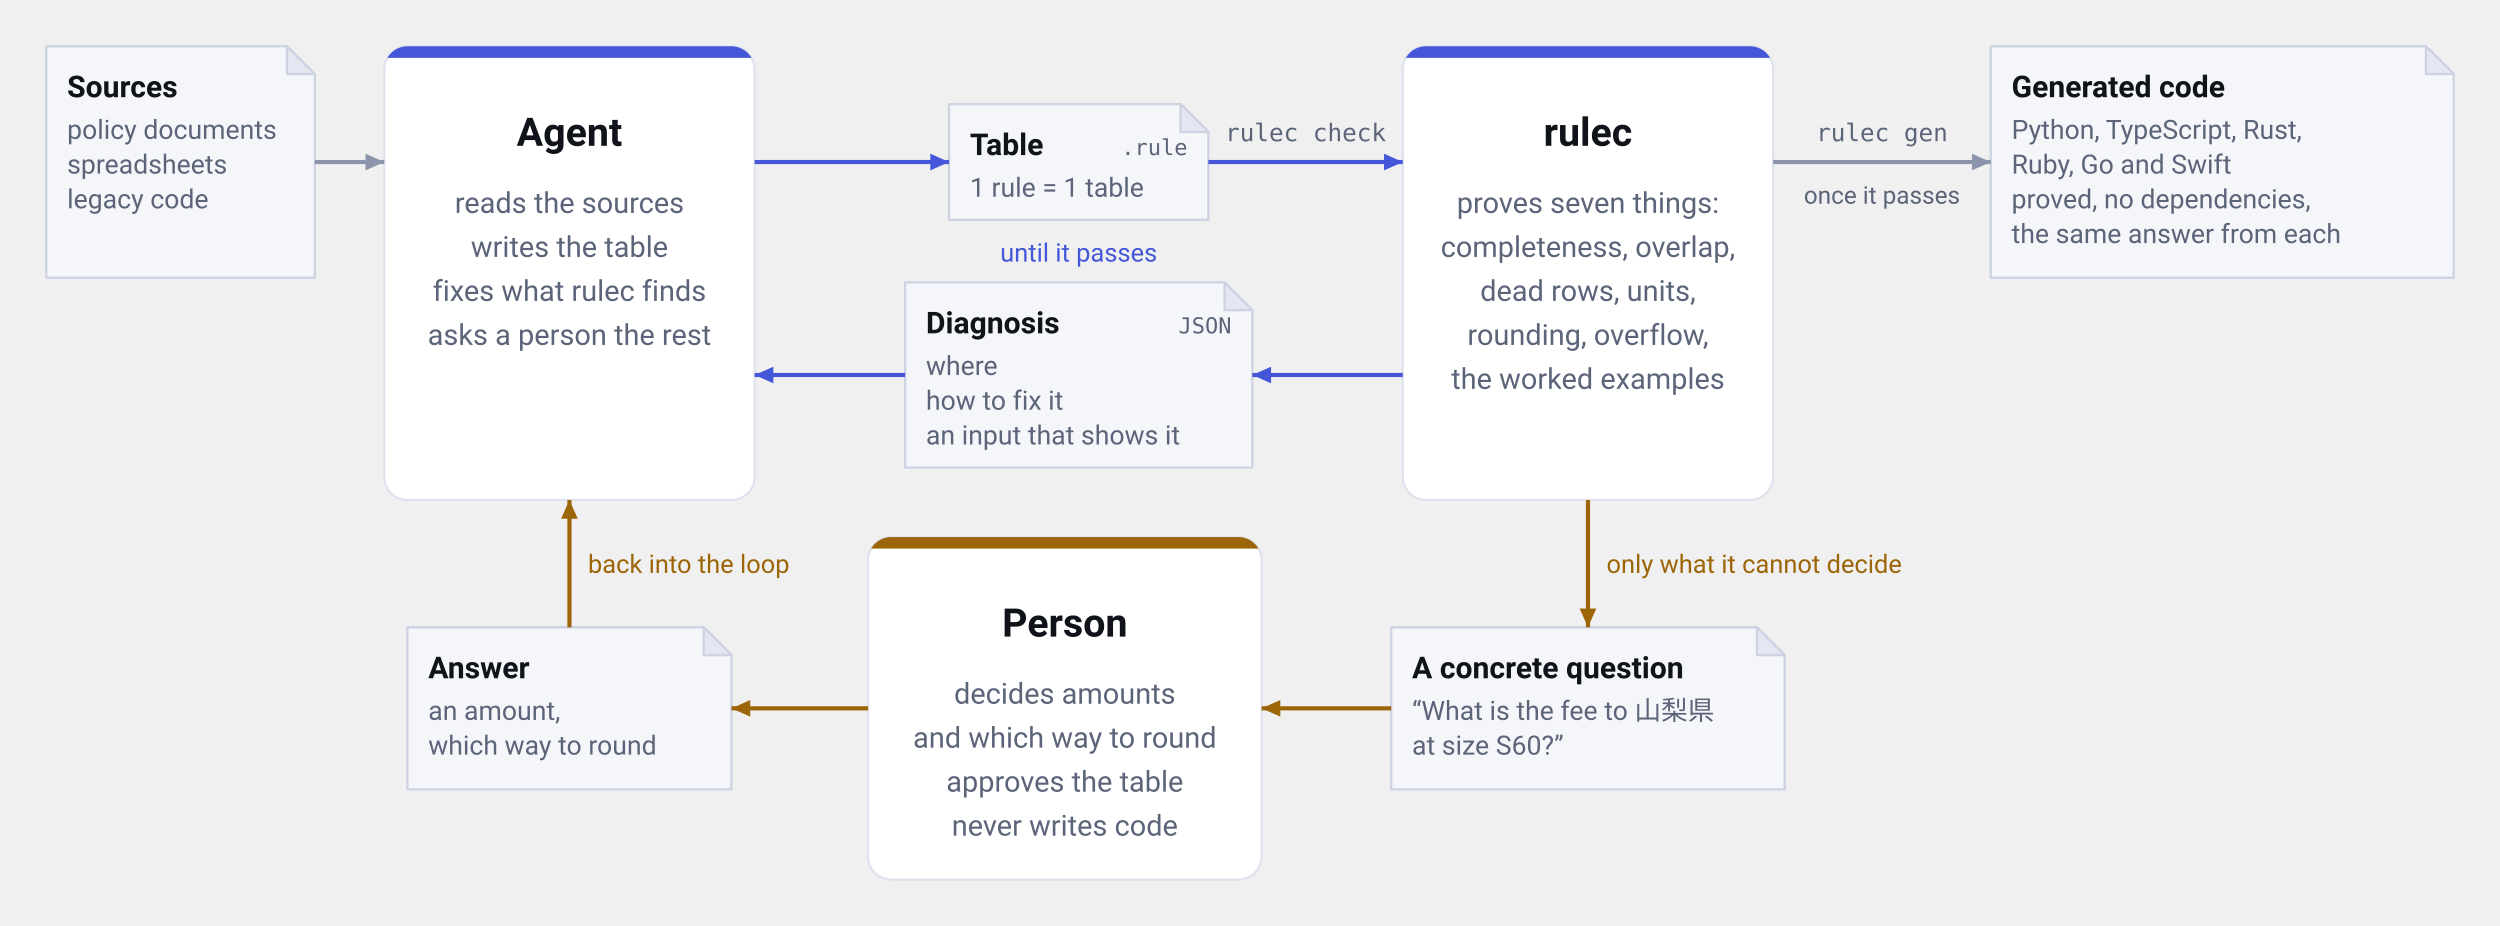
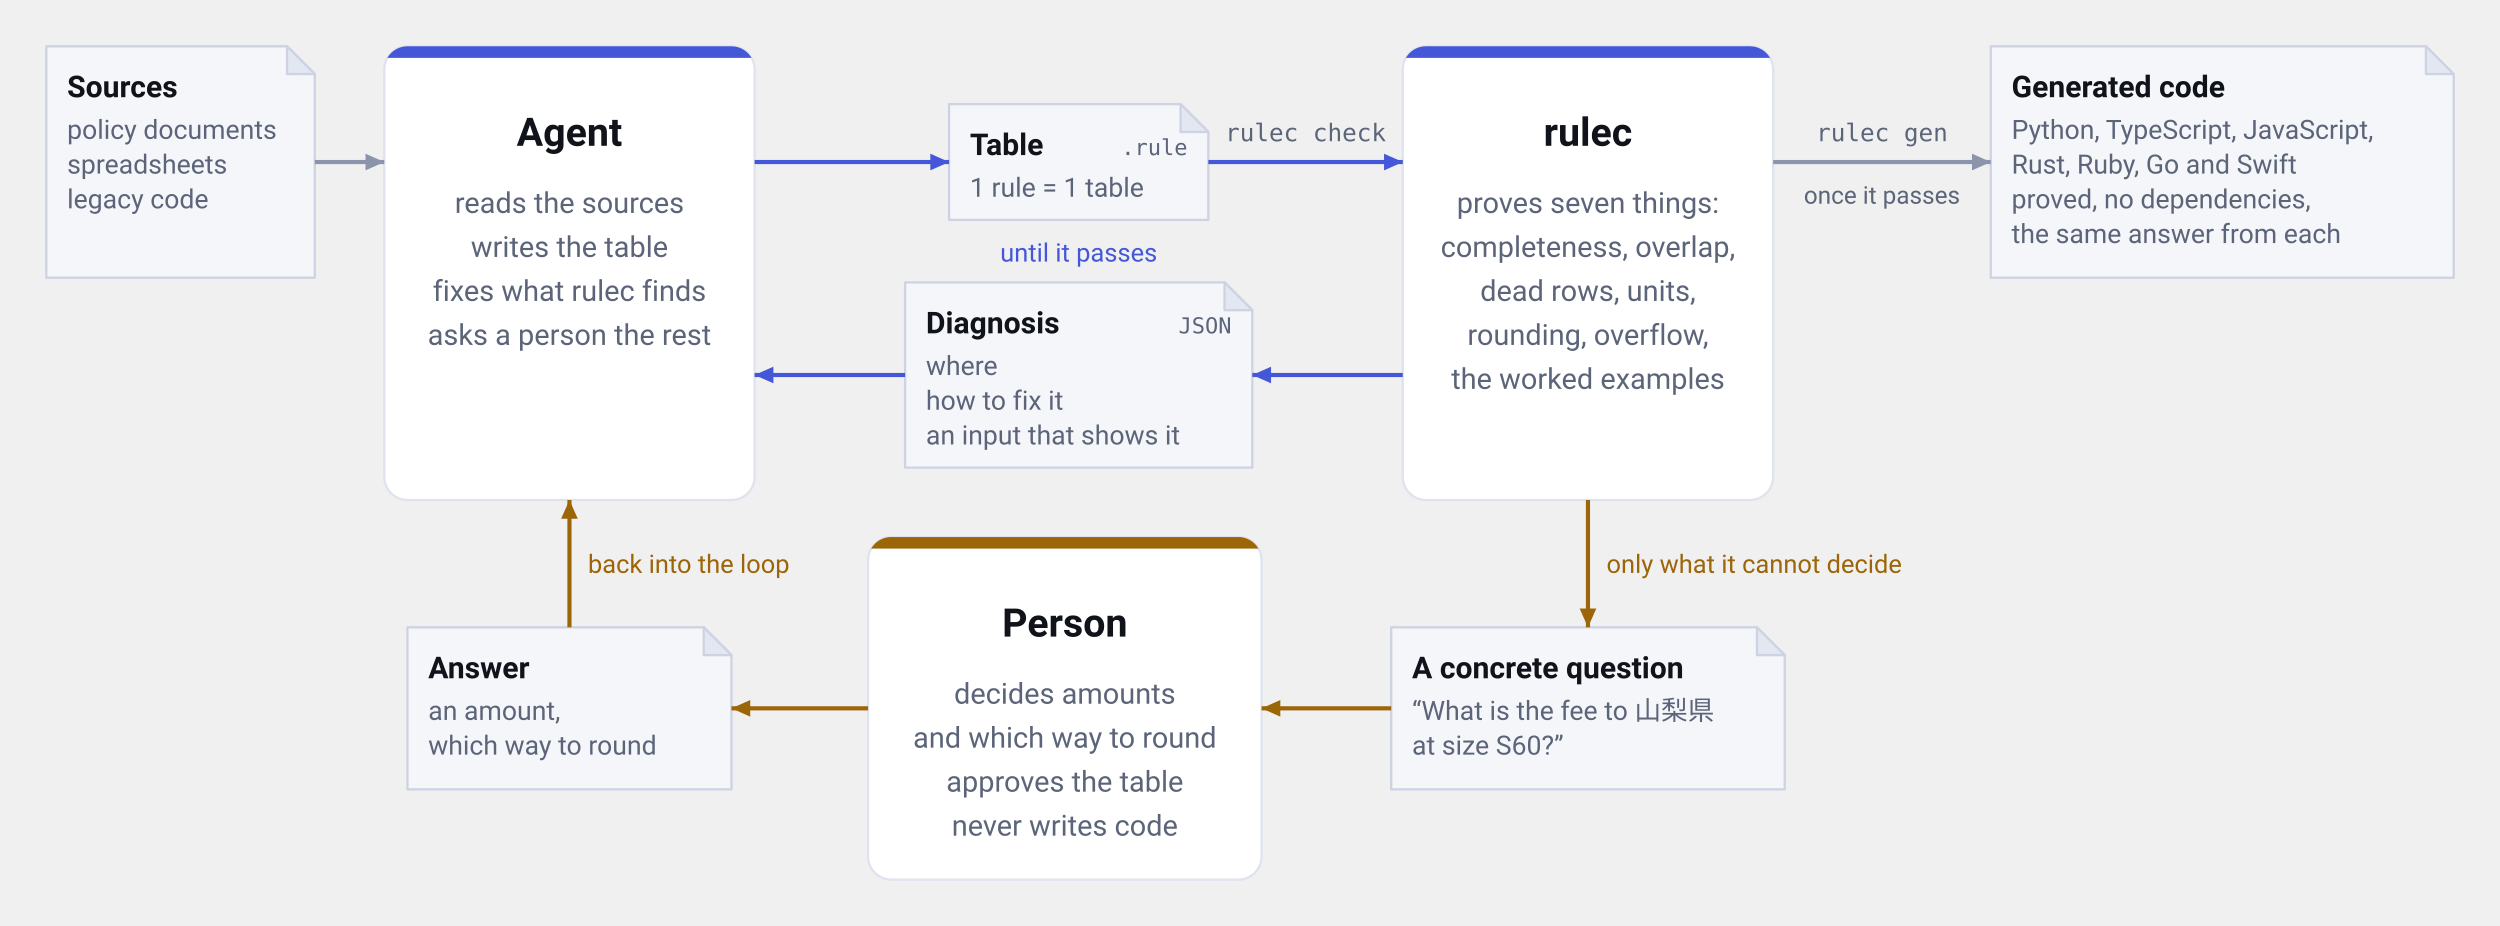
- <svg xmlns="http://www.w3.org/2000/svg" viewBox="0 0 1080 400" width="1080" height="400" role="img" aria-label="The agent reads the sources and writes the table (.rule), then runs rulec check. rulec returns a diagnosis - where, how to fix it, and an input that shows the problem - and the agent fixes the table until it passes. Only what the tool cannot decide reaches a person, as a question with a concrete case; the person answers with an amount or a rounding direction. Once the table passes, rulec gen emits proved Python, TypeScript, Rust, Ruby, Go and Swift." font-family="-apple-system, BlinkMacSystemFont, &quot;Hiragino Sans&quot;, &quot;Noto Sans JP&quot;, &quot;Yu Gothic&quot;, Meiryo, &quot;Segoe UI&quot;, Roboto, sans-serif">
+ <svg xmlns="http://www.w3.org/2000/svg" viewBox="0 0 1080 400" width="1080" height="400" role="img" aria-label="The agent reads the sources and writes the table (.rule), then runs rulec check. rulec returns a diagnosis - where, how to fix it, and an input that shows the problem - and the agent fixes the table until it passes. Only what the tool cannot decide reaches a person, as a question with a concrete case; the person answers with an amount or a rounding direction. Once the table passes, rulec gen emits proved Python, TypeScript, JavaScript, Rust, Ruby, Go and Swift." font-family="-apple-system, BlinkMacSystemFont, &quot;Hiragino Sans&quot;, &quot;Noto Sans JP&quot;, &quot;Yu Gothic&quot;, Meiryo, &quot;Segoe UI&quot;, Roboto, sans-serif">
  <defs>
    <marker id="head-neutral" viewBox="0 0 10 10" refX="9" refY="5" markerWidth="9" markerHeight="9" markerUnits="userSpaceOnUse" orient="auto">
      <path d="M0,1 L9,5 L0,9 Z" fill="#8b94ab" />
    </marker>
    <marker id="head-accent" viewBox="0 0 10 10" refX="9" refY="5" markerWidth="9" markerHeight="9" markerUnits="userSpaceOnUse" orient="auto">
      <path d="M0,1 L9,5 L0,9 Z" fill="#4457d8" />
    </marker>
    <marker id="head-human" viewBox="0 0 10 10" refX="9" refY="5" markerWidth="9" markerHeight="9" markerUnits="userSpaceOnUse" orient="auto">
      <path d="M0,1 L9,5 L0,9 Z" fill="#9c6508" />
    </marker>
  </defs>
  <clipPath id="clip-agent">
    <rect x="166" y="20" width="160" height="196" rx="10" />
  </clipPath>
  <rect x="166" y="20" width="160" height="196" rx="10" fill="#ffffff" stroke="#dfe3ee" />
  <rect x="166" y="20" width="160" height="5" fill="#4457d8" clip-path="url(#clip-agent)" />
  <text x="246.0" y="63" font-size="17" font-weight="700" text-anchor="middle" fill="#10131a">Agent</text>
  <text x="246.0" y="92" font-size="12.5" font-weight="400" text-anchor="middle" fill="#5b6478">reads the sources</text>
  <text x="246.0" y="111" font-size="12.5" font-weight="400" text-anchor="middle" fill="#5b6478">writes the table</text>
  <text x="246.0" y="130" font-size="12.5" font-weight="400" text-anchor="middle" fill="#5b6478">fixes what rulec finds</text>
  <text x="246.0" y="149" font-size="12.5" font-weight="400" text-anchor="middle" fill="#5b6478">asks a person the rest</text>
  <clipPath id="clip-rulec">
    <rect x="606" y="20" width="160" height="196" rx="10" />
  </clipPath>
  <rect x="606" y="20" width="160" height="196" rx="10" fill="#ffffff" stroke="#dfe3ee" />
  <rect x="606" y="20" width="160" height="5" fill="#4457d8" clip-path="url(#clip-rulec)" />
  <text x="686.0" y="63" font-size="17" font-weight="700" text-anchor="middle" fill="#10131a">rulec</text>
  <text x="686.0" y="92" font-size="12.5" font-weight="400" text-anchor="middle" fill="#5b6478">proves seven things:</text>
  <text x="686.0" y="111" font-size="12.5" font-weight="400" text-anchor="middle" fill="#5b6478">completeness, overlap,</text>
  <text x="686.0" y="130" font-size="12.5" font-weight="400" text-anchor="middle" fill="#5b6478">dead rows, units,</text>
  <text x="686.0" y="149" font-size="12.5" font-weight="400" text-anchor="middle" fill="#5b6478">rounding, overflow,</text>
  <text x="686.0" y="168" font-size="12.5" font-weight="400" text-anchor="middle" fill="#5b6478">the worked examples</text>
  <clipPath id="clip-person">
    <rect x="375" y="232" width="170" height="148" rx="10" />
  </clipPath>
  <rect x="375" y="232" width="170" height="148" rx="10" fill="#ffffff" stroke="#dfe3ee" />
  <rect x="375" y="232" width="170" height="5" fill="#9c6508" clip-path="url(#clip-person)" />
  <text x="460.0" y="275" font-size="17" font-weight="700" text-anchor="middle" fill="#10131a">Person</text>
  <text x="460.0" y="304" font-size="12.5" font-weight="400" text-anchor="middle" fill="#5b6478">decides amounts</text>
  <text x="460.0" y="323" font-size="12.5" font-weight="400" text-anchor="middle" fill="#5b6478">and which way to round</text>
  <text x="460.0" y="342" font-size="12.5" font-weight="400" text-anchor="middle" fill="#5b6478">approves the table</text>
  <text x="460.0" y="361" font-size="12.5" font-weight="400" text-anchor="middle" fill="#5b6478">never writes code</text>
  <path d="M20,20 H124 L136,32 V120 H20 Z" fill="#f5f6fa" stroke="#cdd3e2" stroke-linejoin="round" />
  <path d="M124,20 V32 H136 Z" fill="#e3e7f1" stroke="#cdd3e2" stroke-linejoin="round" />
  <text x="29" y="42" font-size="13" font-weight="600" text-anchor="start" fill="#10131a">Sources</text>
  <text x="29" y="60" font-size="11.5" font-weight="400" text-anchor="start" fill="#5b6478">policy documents</text>
  <text x="29" y="75" font-size="11.5" font-weight="400" text-anchor="start" fill="#5b6478">spreadsheets</text>
  <text x="29" y="90" font-size="11.5" font-weight="400" text-anchor="start" fill="#5b6478">legacy code</text>
  <path d="M410,45 H510 L522,57 V95 H410 Z" fill="#f5f6fa" stroke="#cdd3e2" stroke-linejoin="round" />
  <path d="M510,45 V57 H522 Z" fill="#e3e7f1" stroke="#cdd3e2" stroke-linejoin="round" />
  <text x="419" y="67" font-size="13" font-weight="600" text-anchor="start" fill="#10131a">Table</text>
  <text x="513" y="67" font-size="9.5" font-weight="400" text-anchor="end" fill="#5b6478" font-family="ui-monospace, SFMono-Regular, Menlo, Consolas, monospace">.rule</text>
  <text x="419" y="85" font-size="11.5" font-weight="400" text-anchor="start" fill="#5b6478">1 rule = 1 table</text>
  <path d="M391,122 H529 L541,134 V202 H391 Z" fill="#f5f6fa" stroke="#cdd3e2" stroke-linejoin="round" />
  <path d="M529,122 V134 H541 Z" fill="#e3e7f1" stroke="#cdd3e2" stroke-linejoin="round" />
  <text x="400" y="144" font-size="13" font-weight="600" text-anchor="start" fill="#10131a">Diagnosis</text>
  <text x="532" y="144" font-size="9.5" font-weight="400" text-anchor="end" fill="#5b6478" font-family="ui-monospace, SFMono-Regular, Menlo, Consolas, monospace">JSON</text>
  <text x="400" y="162" font-size="11.5" font-weight="400" text-anchor="start" fill="#5b6478">where</text>
  <text x="400" y="177" font-size="11.5" font-weight="400" text-anchor="start" fill="#5b6478">how to fix it</text>
  <text x="400" y="192" font-size="11.5" font-weight="400" text-anchor="start" fill="#5b6478">an input that shows it</text>
  <path d="M860,20 H1048 L1060,32 V120 H860 Z" fill="#f5f6fa" stroke="#cdd3e2" stroke-linejoin="round" />
  <path d="M1048,20 V32 H1060 Z" fill="#e3e7f1" stroke="#cdd3e2" stroke-linejoin="round" />
  <text x="869" y="42" font-size="13" font-weight="600" text-anchor="start" fill="#10131a">Generated code</text>
-   <text x="869" y="60" font-size="11.5" font-weight="400" text-anchor="start" fill="#5b6478">Python, TypeScript, Rust,</text>
-   <text x="869" y="75" font-size="11.5" font-weight="400" text-anchor="start" fill="#5b6478">Ruby, Go and Swift</text>
+   <text x="869" y="60" font-size="11.5" font-weight="400" text-anchor="start" fill="#5b6478">Python, TypeScript, JavaScript,</text>
+   <text x="869" y="75" font-size="11.5" font-weight="400" text-anchor="start" fill="#5b6478">Rust, Ruby, Go and Swift</text>
  <text x="869" y="90" font-size="11.5" font-weight="400" text-anchor="start" fill="#5b6478">proved, no dependencies,</text>
  <text x="869" y="105" font-size="11.5" font-weight="400" text-anchor="start" fill="#5b6478">the same answer from each</text>
  <path d="M601,271 H759 L771,283 V341 H601 Z" fill="#f5f6fa" stroke="#cdd3e2" stroke-linejoin="round" />
  <path d="M759,271 V283 H771 Z" fill="#e3e7f1" stroke="#cdd3e2" stroke-linejoin="round" />
  <text x="610" y="293" font-size="13" font-weight="600" text-anchor="start" fill="#10131a">A concrete question</text>
  <text x="610" y="311" font-size="11.5" font-weight="400" text-anchor="start" fill="#5b6478">“What is the fee to 山梨県</text>
  <text x="610" y="326" font-size="11.5" font-weight="400" text-anchor="start" fill="#5b6478">at size S60?”</text>
  <path d="M176,271 H304 L316,283 V341 H176 Z" fill="#f5f6fa" stroke="#cdd3e2" stroke-linejoin="round" />
  <path d="M304,271 V283 H316 Z" fill="#e3e7f1" stroke="#cdd3e2" stroke-linejoin="round" />
  <text x="185" y="293" font-size="13" font-weight="600" text-anchor="start" fill="#10131a">Answer</text>
  <text x="185" y="311" font-size="11.5" font-weight="400" text-anchor="start" fill="#5b6478">an amount,</text>
  <text x="185" y="326" font-size="11.5" font-weight="400" text-anchor="start" fill="#5b6478">which way to round</text>
  <line x1="136" y1="70" x2="166" y2="70" stroke="#8b94ab" stroke-width="1.8" marker-end="url(#head-neutral)" />
  <line x1="326" y1="70" x2="410" y2="70" stroke="#4457d8" stroke-width="1.8" marker-end="url(#head-accent)" />
  <line x1="522" y1="70" x2="606" y2="70" stroke="#4457d8" stroke-width="1.8" marker-end="url(#head-accent)" />
  <text x="564.0" y="61" font-size="10.5" font-weight="400" text-anchor="middle" fill="#5b6478" font-family="ui-monospace, SFMono-Regular, Menlo, Consolas, monospace">rulec check</text>
  <line x1="606" y1="162" x2="541" y2="162" stroke="#4457d8" stroke-width="1.8" marker-end="url(#head-accent)" />
  <line x1="391" y1="162" x2="326" y2="162" stroke="#4457d8" stroke-width="1.8" marker-end="url(#head-accent)" />
  <text x="466.0" y="113" font-size="11" font-weight="400" text-anchor="middle" fill="#4457d8">until it passes</text>
  <line x1="766" y1="70" x2="860" y2="70" stroke="#8b94ab" stroke-width="1.8" marker-end="url(#head-neutral)" />
  <text x="813.0" y="61" font-size="10.5" font-weight="400" text-anchor="middle" fill="#5b6478" font-family="ui-monospace, SFMono-Regular, Menlo, Consolas, monospace">rulec gen</text>
  <text x="813.0" y="88" font-size="10.5" font-weight="400" text-anchor="middle" fill="#5b6478">once it passes</text>
  <line x1="686" y1="216" x2="686" y2="271" stroke="#9c6508" stroke-width="1.8" marker-end="url(#head-human)" />
  <text x="694" y="247.5" font-size="11" font-weight="400" text-anchor="start" fill="#9c6508">only what it cannot decide</text>
  <line x1="601" y1="306" x2="545" y2="306" stroke="#9c6508" stroke-width="1.8" marker-end="url(#head-human)" />
  <line x1="375" y1="306" x2="316" y2="306" stroke="#9c6508" stroke-width="1.8" marker-end="url(#head-human)" />
  <line x1="246" y1="271" x2="246" y2="216" stroke="#9c6508" stroke-width="1.8" marker-end="url(#head-human)" />
  <text x="254" y="247.5" font-size="11" font-weight="400" text-anchor="start" fill="#9c6508">back into the loop</text>
</svg>
